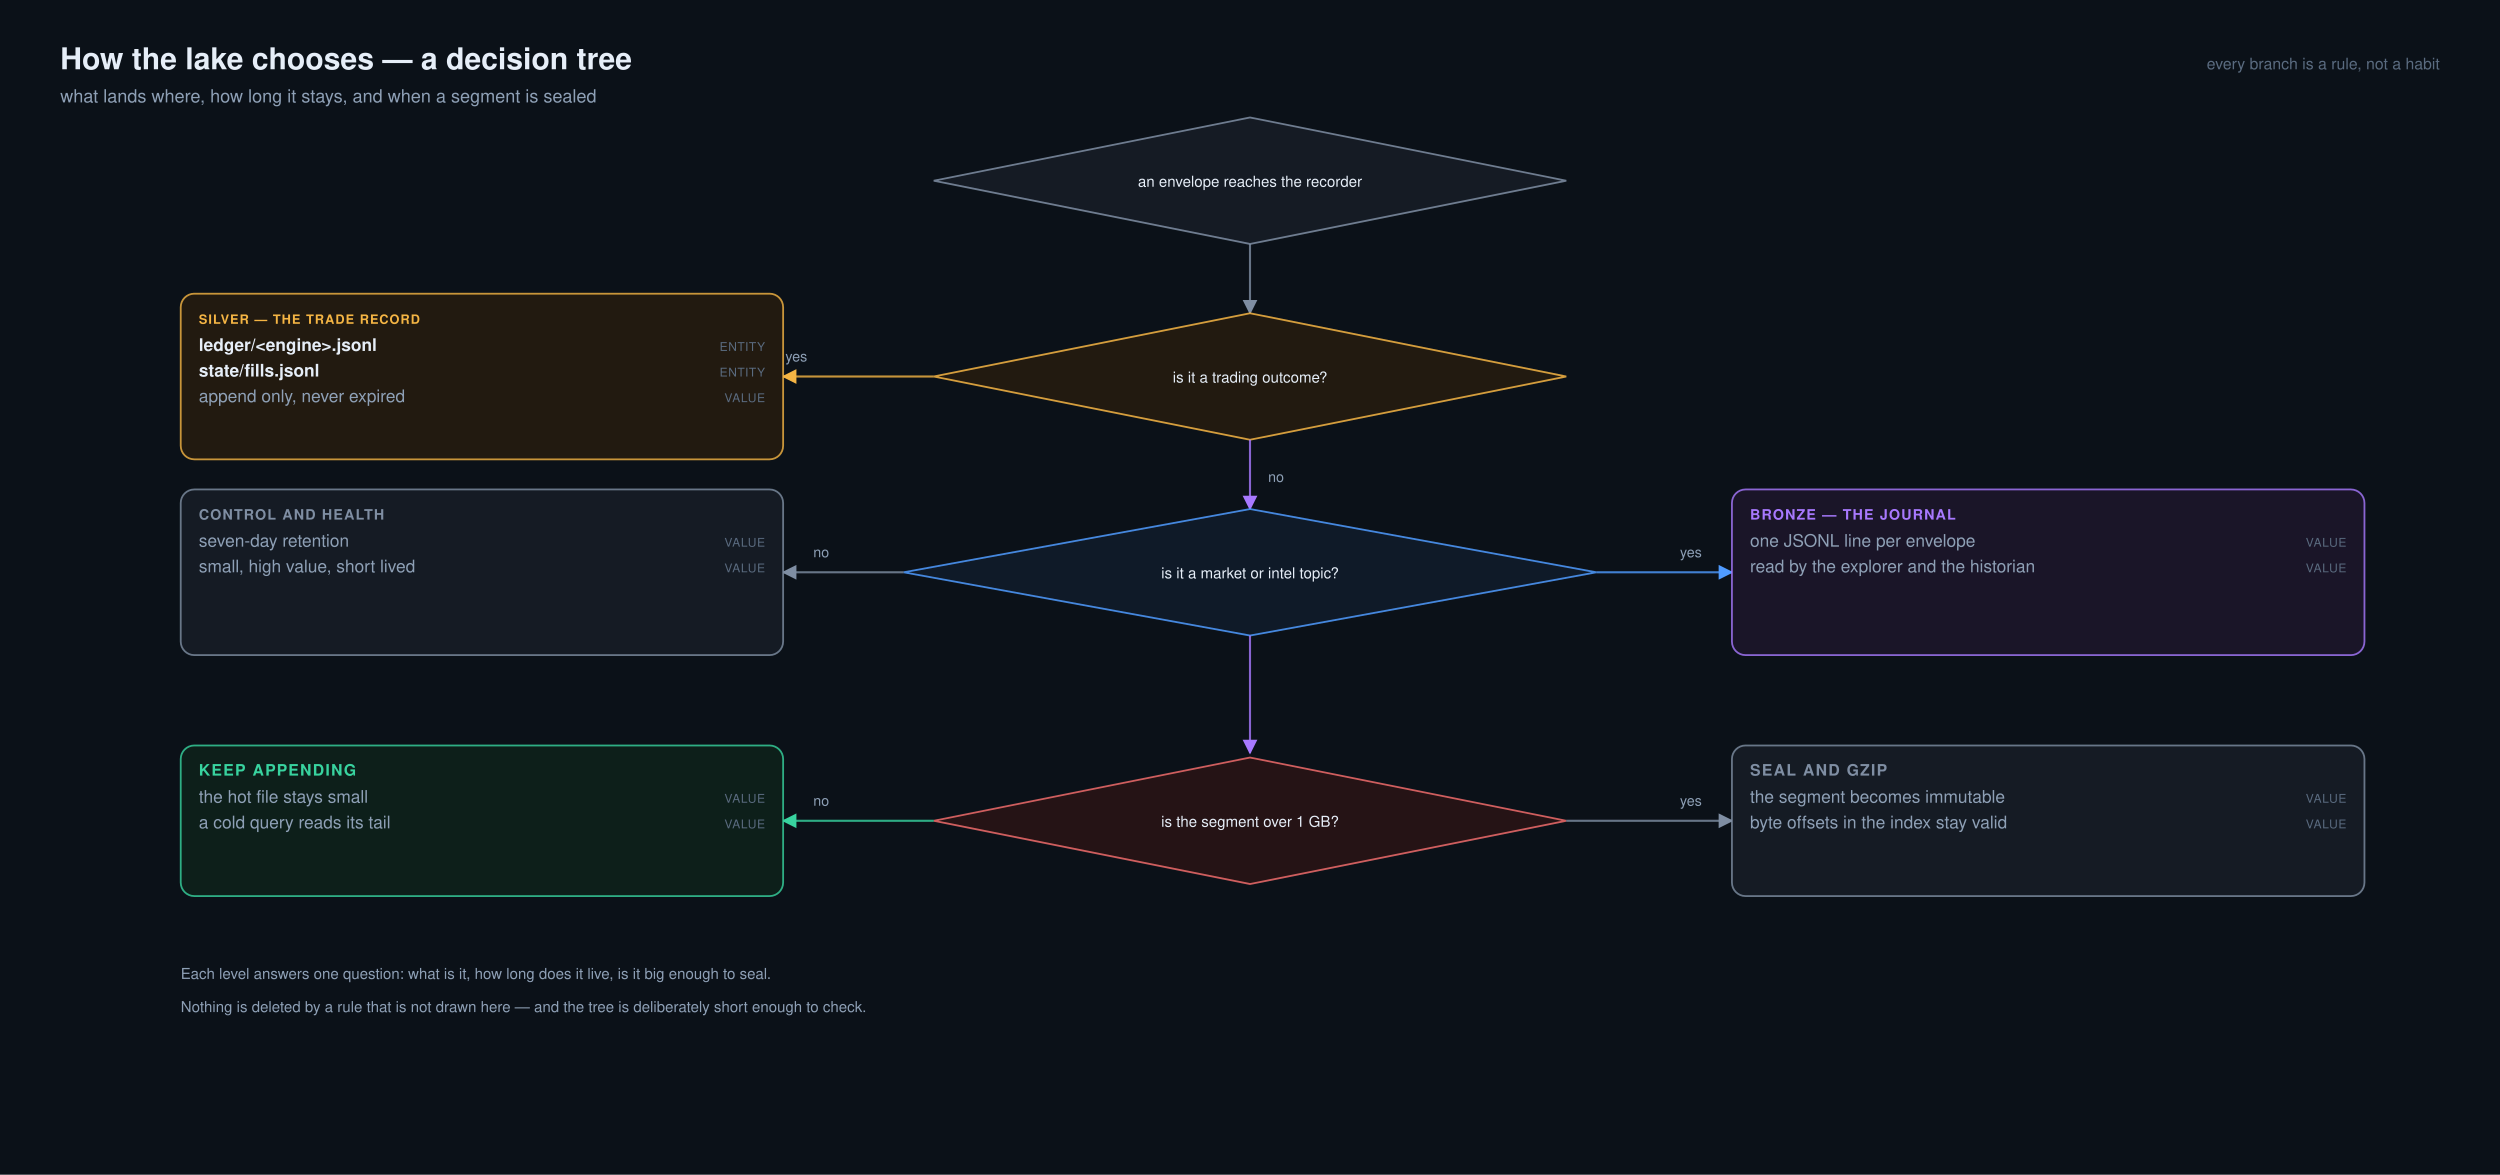
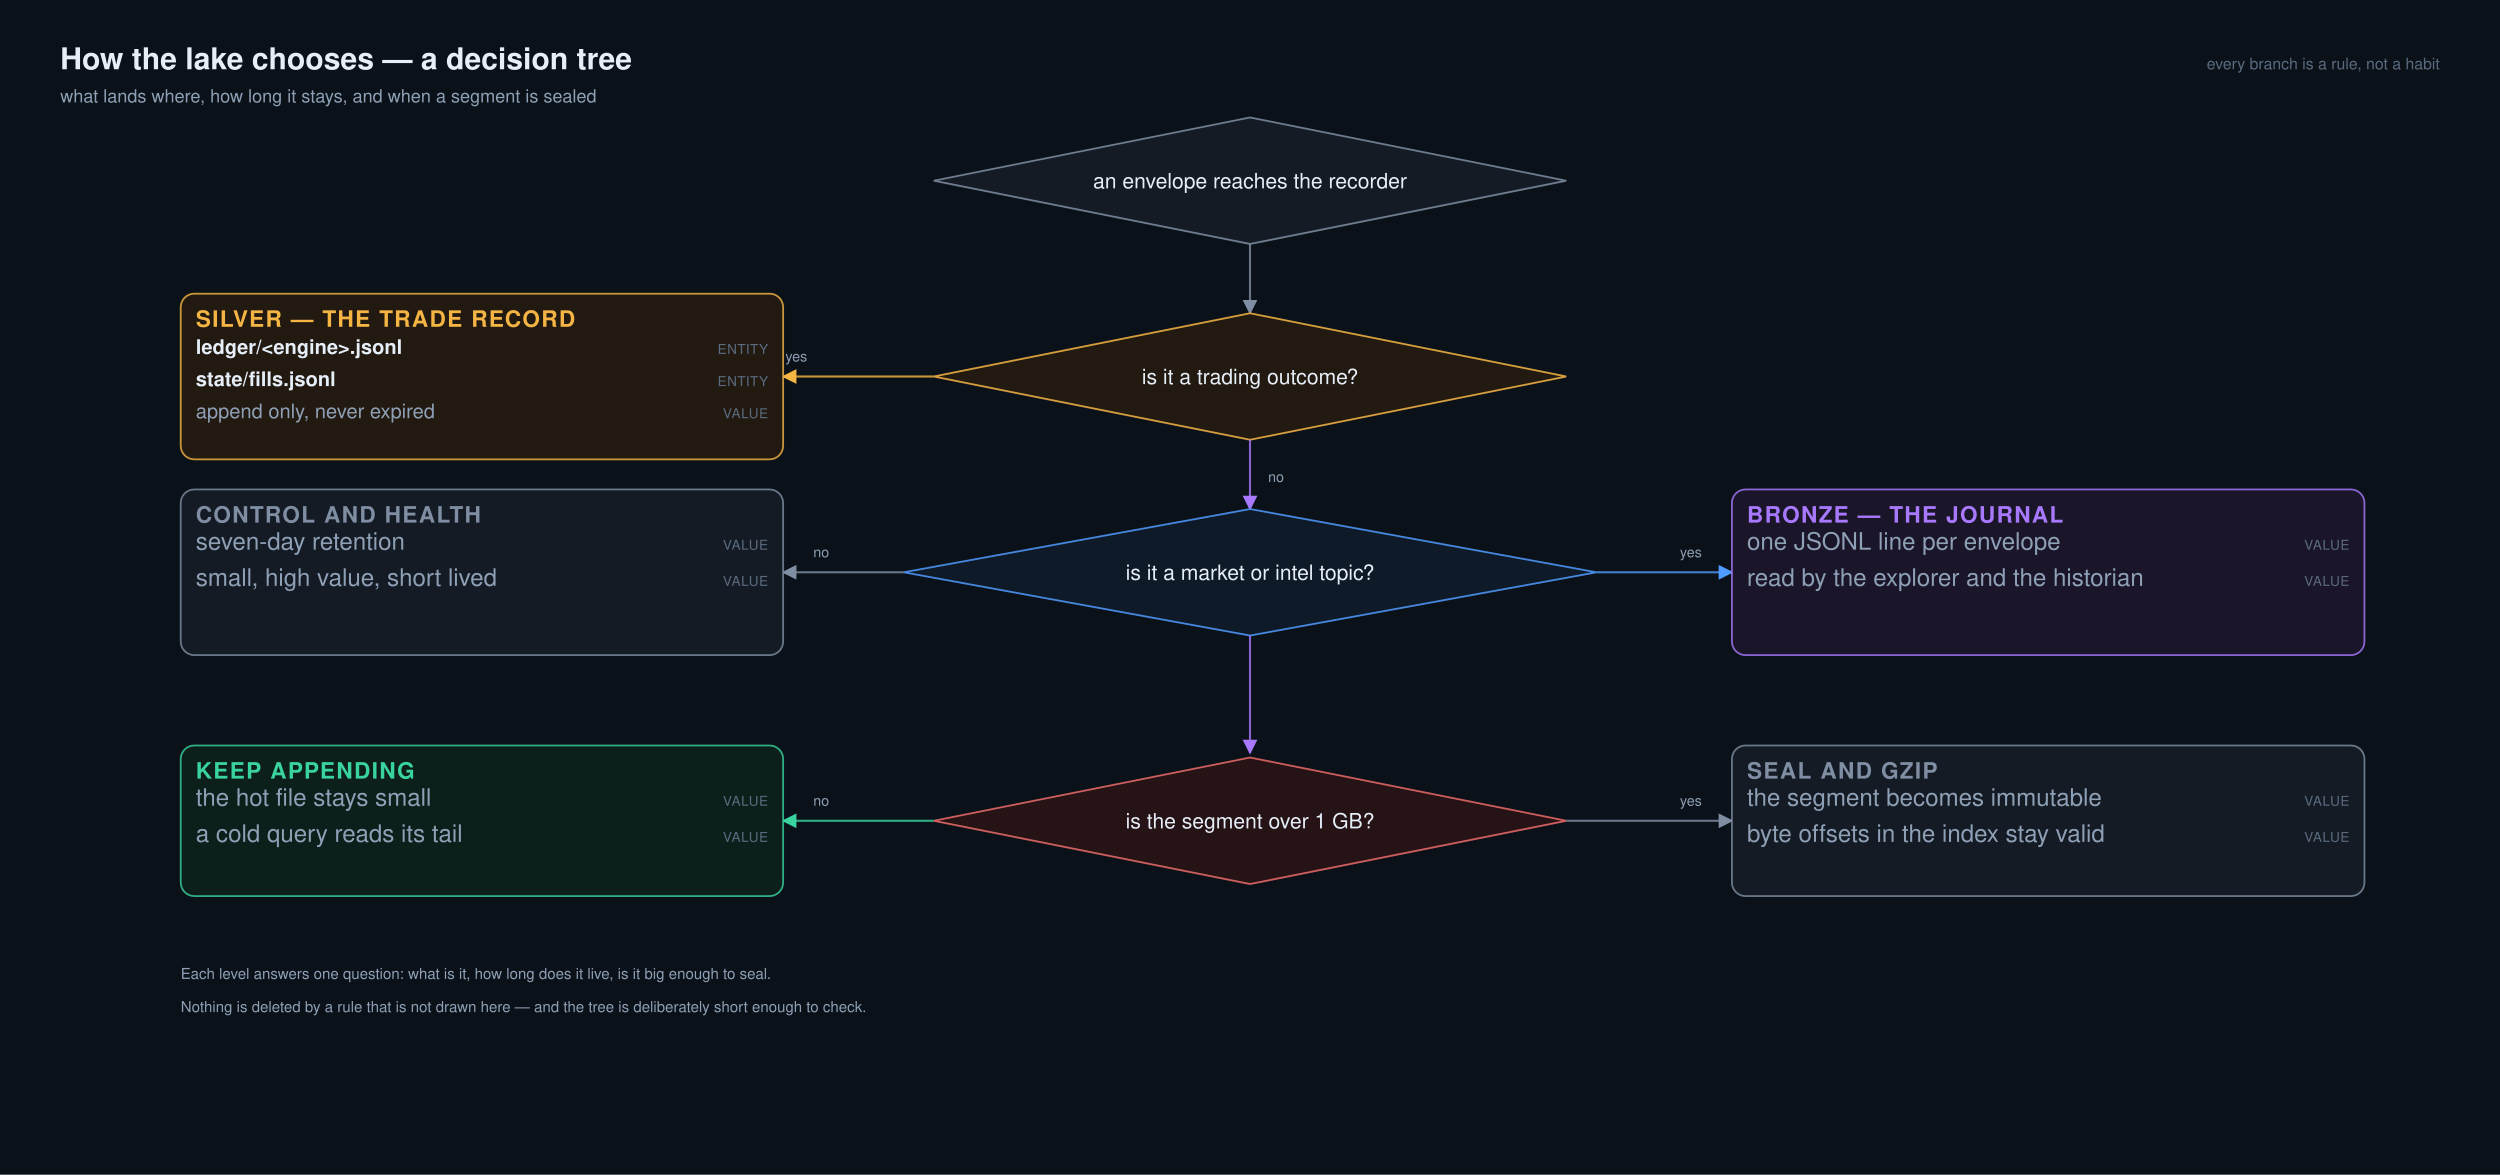
<svg xmlns="http://www.w3.org/2000/svg" width="1660" height="780" viewBox="0 0 1660 780" font-family="-apple-system, BlinkMacSystemFont, Helvetica, Arial, sans-serif">
  <rect width="1660" height="780" fill="#0b1118" />
  <marker id="a-market" viewBox="0 0 10 10" refX="9" refY="5" markerWidth="7" markerHeight="7" orient="auto-start-reverse">
    <path d="M 0 0 L 10 5 L 0 10 z" fill="#4f9bff" />
  </marker>
  <marker id="a-intel" viewBox="0 0 10 10" refX="9" refY="5" markerWidth="7" markerHeight="7" orient="auto-start-reverse">
    <path d="M 0 0 L 10 5 L 0 10 z" fill="#38d39f" />
  </marker>
  <marker id="a-model" viewBox="0 0 10 10" refX="9" refY="5" markerWidth="7" markerHeight="7" orient="auto-start-reverse">
    <path d="M 0 0 L 10 5 L 0 10 z" fill="#f5b544" />
  </marker>
  <marker id="a-risk" viewBox="0 0 10 10" refX="9" refY="5" markerWidth="7" markerHeight="7" orient="auto-start-reverse">
    <path d="M 0 0 L 10 5 L 0 10 z" fill="#ef6b6b" />
  </marker>
  <marker id="a-evidence" viewBox="0 0 10 10" refX="9" refY="5" markerWidth="7" markerHeight="7" orient="auto-start-reverse">
    <path d="M 0 0 L 10 5 L 0 10 z" fill="#a879ff" />
  </marker>
  <marker id="a-control" viewBox="0 0 10 10" refX="9" refY="5" markerWidth="7" markerHeight="7" orient="auto-start-reverse">
    <path d="M 0 0 L 10 5 L 0 10 z" fill="#7f8ea3" />
  </marker>
  <text x="40" y="46" fill="#e6eef8" font-size="20" font-weight="700">How the lake chooses — a decision tree</text>
  <text x="40" y="68" fill="#8ea0b6" font-size="12">what lands where, how long it stays, and when a segment is sealed</text>
  <text x="1620" y="46" fill="#5a6b80" font-size="10.5" text-anchor="end">every branch is a rule, not a habit</text>
  <polygon points="830,78.0 1040.0,120 830,162.0 620.0,120" fill="#151b24" stroke="#7f8ea3" stroke-opacity="0.85" stroke-width="1.2" />
-   <text x="830" y="124.0" fill="#e6eef8" font-size="10" text-anchor="middle">an envelope reaches the recorder</text>
+   <text x="830" y="125.04" fill="#e6eef8" font-size="14" text-anchor="middle">an envelope reaches the recorder</text>
  <path d="M 830,162 L 830,208" fill="none" stroke="#7f8ea3" stroke-opacity="0.8" stroke-width="1.4" marker-end="url(#a-control)" />
  <polygon points="830,208.0 1040.0,250 830,292.0 620.0,250" fill="#221a10" stroke="#f5b544" stroke-opacity="0.85" stroke-width="1.2" />
-   <text x="830" y="254.0" fill="#e6eef8" font-size="10" text-anchor="middle">is it a trading outcome?</text>
+   <text x="830" y="255.04" fill="#e6eef8" font-size="14" text-anchor="middle">is it a trading outcome?</text>
  <path d="M 620,250 L 520,250" fill="none" stroke="#f5b544" stroke-opacity="0.8" stroke-width="1.4" marker-end="url(#a-model)" />
  <rect x="120" y="195" width="400" height="110" rx="9" fill="#221a10" stroke="#f5b544" stroke-opacity="0.8" stroke-width="1.2" />
-   <text x="132" y="215" fill="#f5b544" font-size="8.5" font-weight="700" letter-spacing="0.08em">SILVER — THE TRADE RECORD</text>
-   <text x="132" y="233" fill="#e6eef8" font-size="11.5" font-weight="600">ledger/&lt;engine&gt;.jsonl</text>
-   <text x="508" y="233" fill="#5a6b80" font-size="8" text-anchor="end" letter-spacing="0.05em">ENTITY</text>
-   <text x="132" y="250" fill="#e6eef8" font-size="11.5" font-weight="600">state/fills.jsonl</text>
-   <text x="508" y="250" fill="#5a6b80" font-size="8" text-anchor="end" letter-spacing="0.05em">ENTITY</text>
-   <text x="132" y="267" fill="#8ea0b6" font-size="11.5" font-weight="400">append only, never expired</text>
-   <text x="508" y="267" fill="#5a6b80" font-size="8" text-anchor="end" letter-spacing="0.05em">VALUE</text>
+   <text x="130" y="217" fill="#f5b544" font-size="15.0" font-weight="700" letter-spacing="0.06em">SILVER — THE TRADE RECORD</text>
+   <text x="130" y="235" fill="#e6eef8" font-size="13.333" font-weight="600">ledger/&lt;engine&gt;.jsonl</text>
+   <text x="510" y="235" fill="#5a6b80" font-size="9" text-anchor="end" letter-spacing="0.04em">ENTITY</text>
+   <text x="130" y="256.333" fill="#e6eef8" font-size="13.333" font-weight="600">state/fills.jsonl</text>
+   <text x="510" y="256.333" fill="#5a6b80" font-size="9" text-anchor="end" letter-spacing="0.04em">ENTITY</text>
+   <text x="130" y="277.667" fill="#8ea0b6" font-size="13.333" font-weight="400">append only, never expired</text>
+   <text x="510" y="277.667" fill="#5a6b80" font-size="9" text-anchor="end" letter-spacing="0.04em">VALUE</text>
  <text x="536" y="240" fill="#8ea0b6" font-size="9.5" text-anchor="end" font-weight="400">yes</text>
  <path d="M 830,292 L 830,338" fill="none" stroke="#a879ff" stroke-opacity="0.8" stroke-width="1.4" marker-end="url(#a-evidence)" />
  <text x="842" y="320" fill="#8ea0b6" font-size="9.5" text-anchor="start" font-weight="400">no</text>
  <polygon points="830,338.0 1060.0,380 830,422.0 600.0,380" fill="#0f1a28" stroke="#4f9bff" stroke-opacity="0.85" stroke-width="1.2" />
-   <text x="830" y="384.0" fill="#e6eef8" font-size="10" text-anchor="middle">is it a market or intel topic?</text>
+   <text x="830" y="385.04" fill="#e6eef8" font-size="14" text-anchor="middle">is it a market or intel topic?</text>
  <path d="M 1060,380 L 1150,380" fill="none" stroke="#4f9bff" stroke-opacity="0.8" stroke-width="1.4" marker-end="url(#a-market)" />
  <rect x="1150" y="325" width="420" height="110" rx="9" fill="#1a1528" stroke="#a879ff" stroke-opacity="0.8" stroke-width="1.2" />
-   <text x="1162" y="345" fill="#a879ff" font-size="9.5" font-weight="700" letter-spacing="0.08em">BRONZE — THE JOURNAL</text>
-   <text x="1162" y="363" fill="#8ea0b6" font-size="11.5" font-weight="400">one JSONL line per envelope</text>
-   <text x="1558" y="363" fill="#5a6b80" font-size="8" text-anchor="end" letter-spacing="0.05em">VALUE</text>
-   <text x="1162" y="380" fill="#8ea0b6" font-size="11.5" font-weight="400">read by the explorer and the historian</text>
-   <text x="1558" y="380" fill="#5a6b80" font-size="8" text-anchor="end" letter-spacing="0.05em">VALUE</text>
+   <text x="1160" y="347" fill="#a879ff" font-size="15.0" font-weight="700" letter-spacing="0.06em">BRONZE — THE JOURNAL</text>
+   <text x="1160" y="365" fill="#8ea0b6" font-size="16.0" font-weight="400">one JSONL line per envelope</text>
+   <text x="1560" y="365" fill="#5a6b80" font-size="9" text-anchor="end" letter-spacing="0.04em">VALUE</text>
+   <text x="1160" y="389.0" fill="#8ea0b6" font-size="16.0" font-weight="400">read by the explorer and the historian</text>
+   <text x="1560" y="389.0" fill="#5a6b80" font-size="9" text-anchor="end" letter-spacing="0.04em">VALUE</text>
  <text x="1130" y="370" fill="#8ea0b6" font-size="9.5" text-anchor="end" font-weight="400">yes</text>
  <path d="M 600,380 L 520,380" fill="none" stroke="#7f8ea3" stroke-opacity="0.8" stroke-width="1.4" marker-end="url(#a-control)" />
  <rect x="120" y="325" width="400" height="110" rx="9" fill="#151b24" stroke="#7f8ea3" stroke-opacity="0.8" stroke-width="1.2" />
-   <text x="132" y="345" fill="#7f8ea3" font-size="9.5" font-weight="700" letter-spacing="0.08em">CONTROL AND HEALTH</text>
-   <text x="132" y="363" fill="#8ea0b6" font-size="11.5" font-weight="400">seven-day retention</text>
-   <text x="508" y="363" fill="#5a6b80" font-size="8" text-anchor="end" letter-spacing="0.05em">VALUE</text>
-   <text x="132" y="380" fill="#8ea0b6" font-size="11.5" font-weight="400">small, high value, short lived</text>
-   <text x="508" y="380" fill="#5a6b80" font-size="8" text-anchor="end" letter-spacing="0.05em">VALUE</text>
+   <text x="130" y="347" fill="#7f8ea3" font-size="15.0" font-weight="700" letter-spacing="0.06em">CONTROL AND HEALTH</text>
+   <text x="130" y="365" fill="#8ea0b6" font-size="16.0" font-weight="400">seven-day retention</text>
+   <text x="510" y="365" fill="#5a6b80" font-size="9" text-anchor="end" letter-spacing="0.04em">VALUE</text>
+   <text x="130" y="389.0" fill="#8ea0b6" font-size="16.0" font-weight="400">small, high value, short lived</text>
+   <text x="510" y="389.0" fill="#5a6b80" font-size="9" text-anchor="end" letter-spacing="0.04em">VALUE</text>
  <text x="540" y="370" fill="#8ea0b6" font-size="9.5" text-anchor="start" font-weight="400">no</text>
  <path d="M 830,422 L 830,500" fill="none" stroke="#a879ff" stroke-opacity="0.8" stroke-width="1.4" marker-end="url(#a-evidence)" />
  <polygon points="830,503.0 1040.0,545 830,587.0 620.0,545" fill="#251315" stroke="#ef6b6b" stroke-opacity="0.85" stroke-width="1.2" />
-   <text x="830" y="549.0" fill="#e6eef8" font-size="10" text-anchor="middle">is the segment over 1 GB?</text>
+   <text x="830" y="550.04" fill="#e6eef8" font-size="14" text-anchor="middle">is the segment over 1 GB?</text>
  <path d="M 1040,545 L 1150,545" fill="none" stroke="#7f8ea3" stroke-opacity="0.8" stroke-width="1.4" marker-end="url(#a-control)" />
  <rect x="1150" y="495" width="420" height="100" rx="9" fill="#151b24" stroke="#7f8ea3" stroke-opacity="0.8" stroke-width="1.2" />
-   <text x="1162" y="515" fill="#7f8ea3" font-size="10.5" font-weight="700" letter-spacing="0.08em">SEAL AND GZIP</text>
-   <text x="1162" y="533" fill="#8ea0b6" font-size="11.5" font-weight="400">the segment becomes immutable</text>
-   <text x="1558" y="533" fill="#5a6b80" font-size="8" text-anchor="end" letter-spacing="0.05em">VALUE</text>
-   <text x="1162" y="550" fill="#8ea0b6" font-size="11.5" font-weight="400">byte offsets in the index stay valid</text>
-   <text x="1558" y="550" fill="#5a6b80" font-size="8" text-anchor="end" letter-spacing="0.05em">VALUE</text>
+   <text x="1160" y="517" fill="#7f8ea3" font-size="15.0" font-weight="700" letter-spacing="0.06em">SEAL AND GZIP</text>
+   <text x="1160" y="535" fill="#8ea0b6" font-size="16.0" font-weight="400">the segment becomes immutable</text>
+   <text x="1560" y="535" fill="#5a6b80" font-size="9" text-anchor="end" letter-spacing="0.04em">VALUE</text>
+   <text x="1160" y="559.0" fill="#8ea0b6" font-size="16.0" font-weight="400">byte offsets in the index stay valid</text>
+   <text x="1560" y="559.0" fill="#5a6b80" font-size="9" text-anchor="end" letter-spacing="0.04em">VALUE</text>
  <text x="1130" y="535" fill="#8ea0b6" font-size="9.5" text-anchor="end" font-weight="400">yes</text>
  <path d="M 620,545 L 520,545" fill="none" stroke="#38d39f" stroke-opacity="0.8" stroke-width="1.4" marker-end="url(#a-intel)" />
  <rect x="120" y="495" width="400" height="100" rx="9" fill="#0d1f1a" stroke="#38d39f" stroke-opacity="0.8" stroke-width="1.2" />
-   <text x="132" y="515" fill="#38d39f" font-size="10.5" font-weight="700" letter-spacing="0.08em">KEEP APPENDING</text>
-   <text x="132" y="533" fill="#8ea0b6" font-size="11.5" font-weight="400">the hot file stays small</text>
-   <text x="508" y="533" fill="#5a6b80" font-size="8" text-anchor="end" letter-spacing="0.05em">VALUE</text>
-   <text x="132" y="550" fill="#8ea0b6" font-size="11.5" font-weight="400">a cold query reads its tail</text>
-   <text x="508" y="550" fill="#5a6b80" font-size="8" text-anchor="end" letter-spacing="0.05em">VALUE</text>
+   <text x="130" y="517" fill="#38d39f" font-size="15.0" font-weight="700" letter-spacing="0.06em">KEEP APPENDING</text>
+   <text x="130" y="535" fill="#8ea0b6" font-size="16.0" font-weight="400">the hot file stays small</text>
+   <text x="510" y="535" fill="#5a6b80" font-size="9" text-anchor="end" letter-spacing="0.04em">VALUE</text>
+   <text x="130" y="559.0" fill="#8ea0b6" font-size="16.0" font-weight="400">a cold query reads its tail</text>
+   <text x="510" y="559.0" fill="#5a6b80" font-size="9" text-anchor="end" letter-spacing="0.04em">VALUE</text>
  <text x="540" y="535" fill="#8ea0b6" font-size="9.5" text-anchor="start" font-weight="400">no</text>
  <text x="120" y="650" fill="#8ea0b6" font-size="10" text-anchor="start" font-weight="400">Each level answers one question: what is it, how long does it live, is it big enough to seal.</text>
  <text x="120" y="672" fill="#8ea0b6" font-size="10" text-anchor="start" font-weight="400">Nothing is deleted by a rule that is not drawn here — and the tree is deliberately short enough to check.</text>
</svg>
